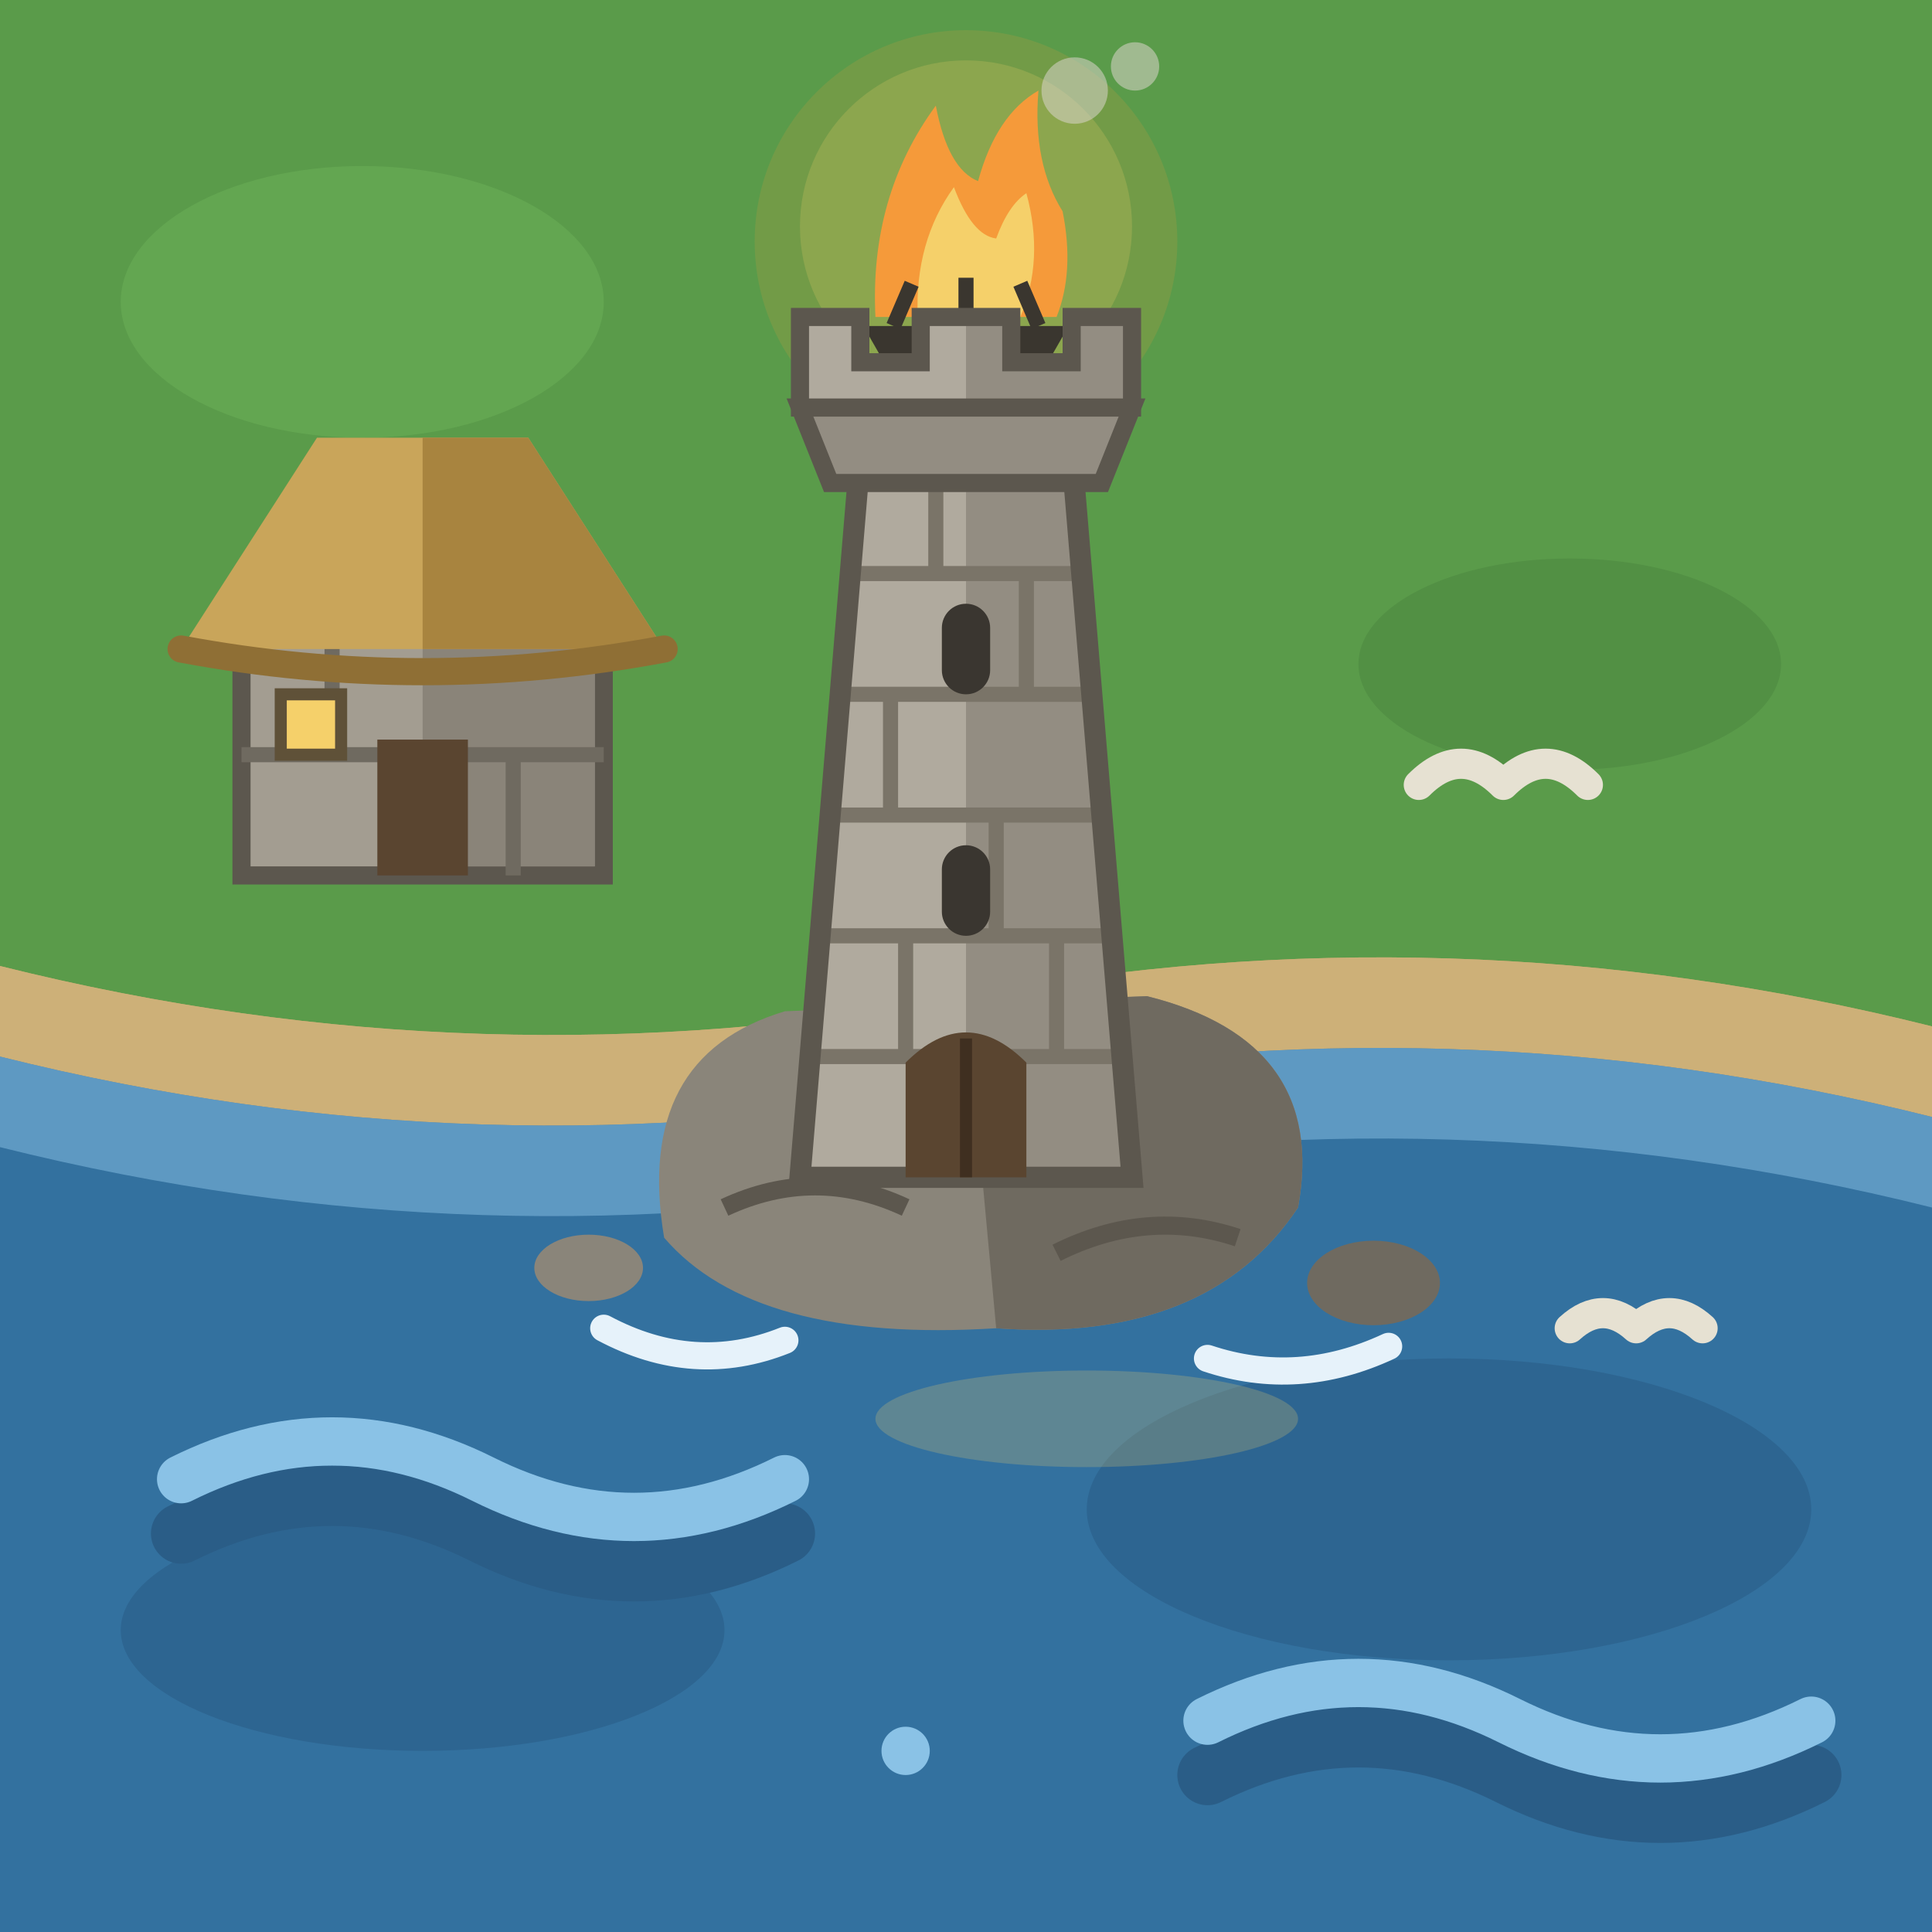
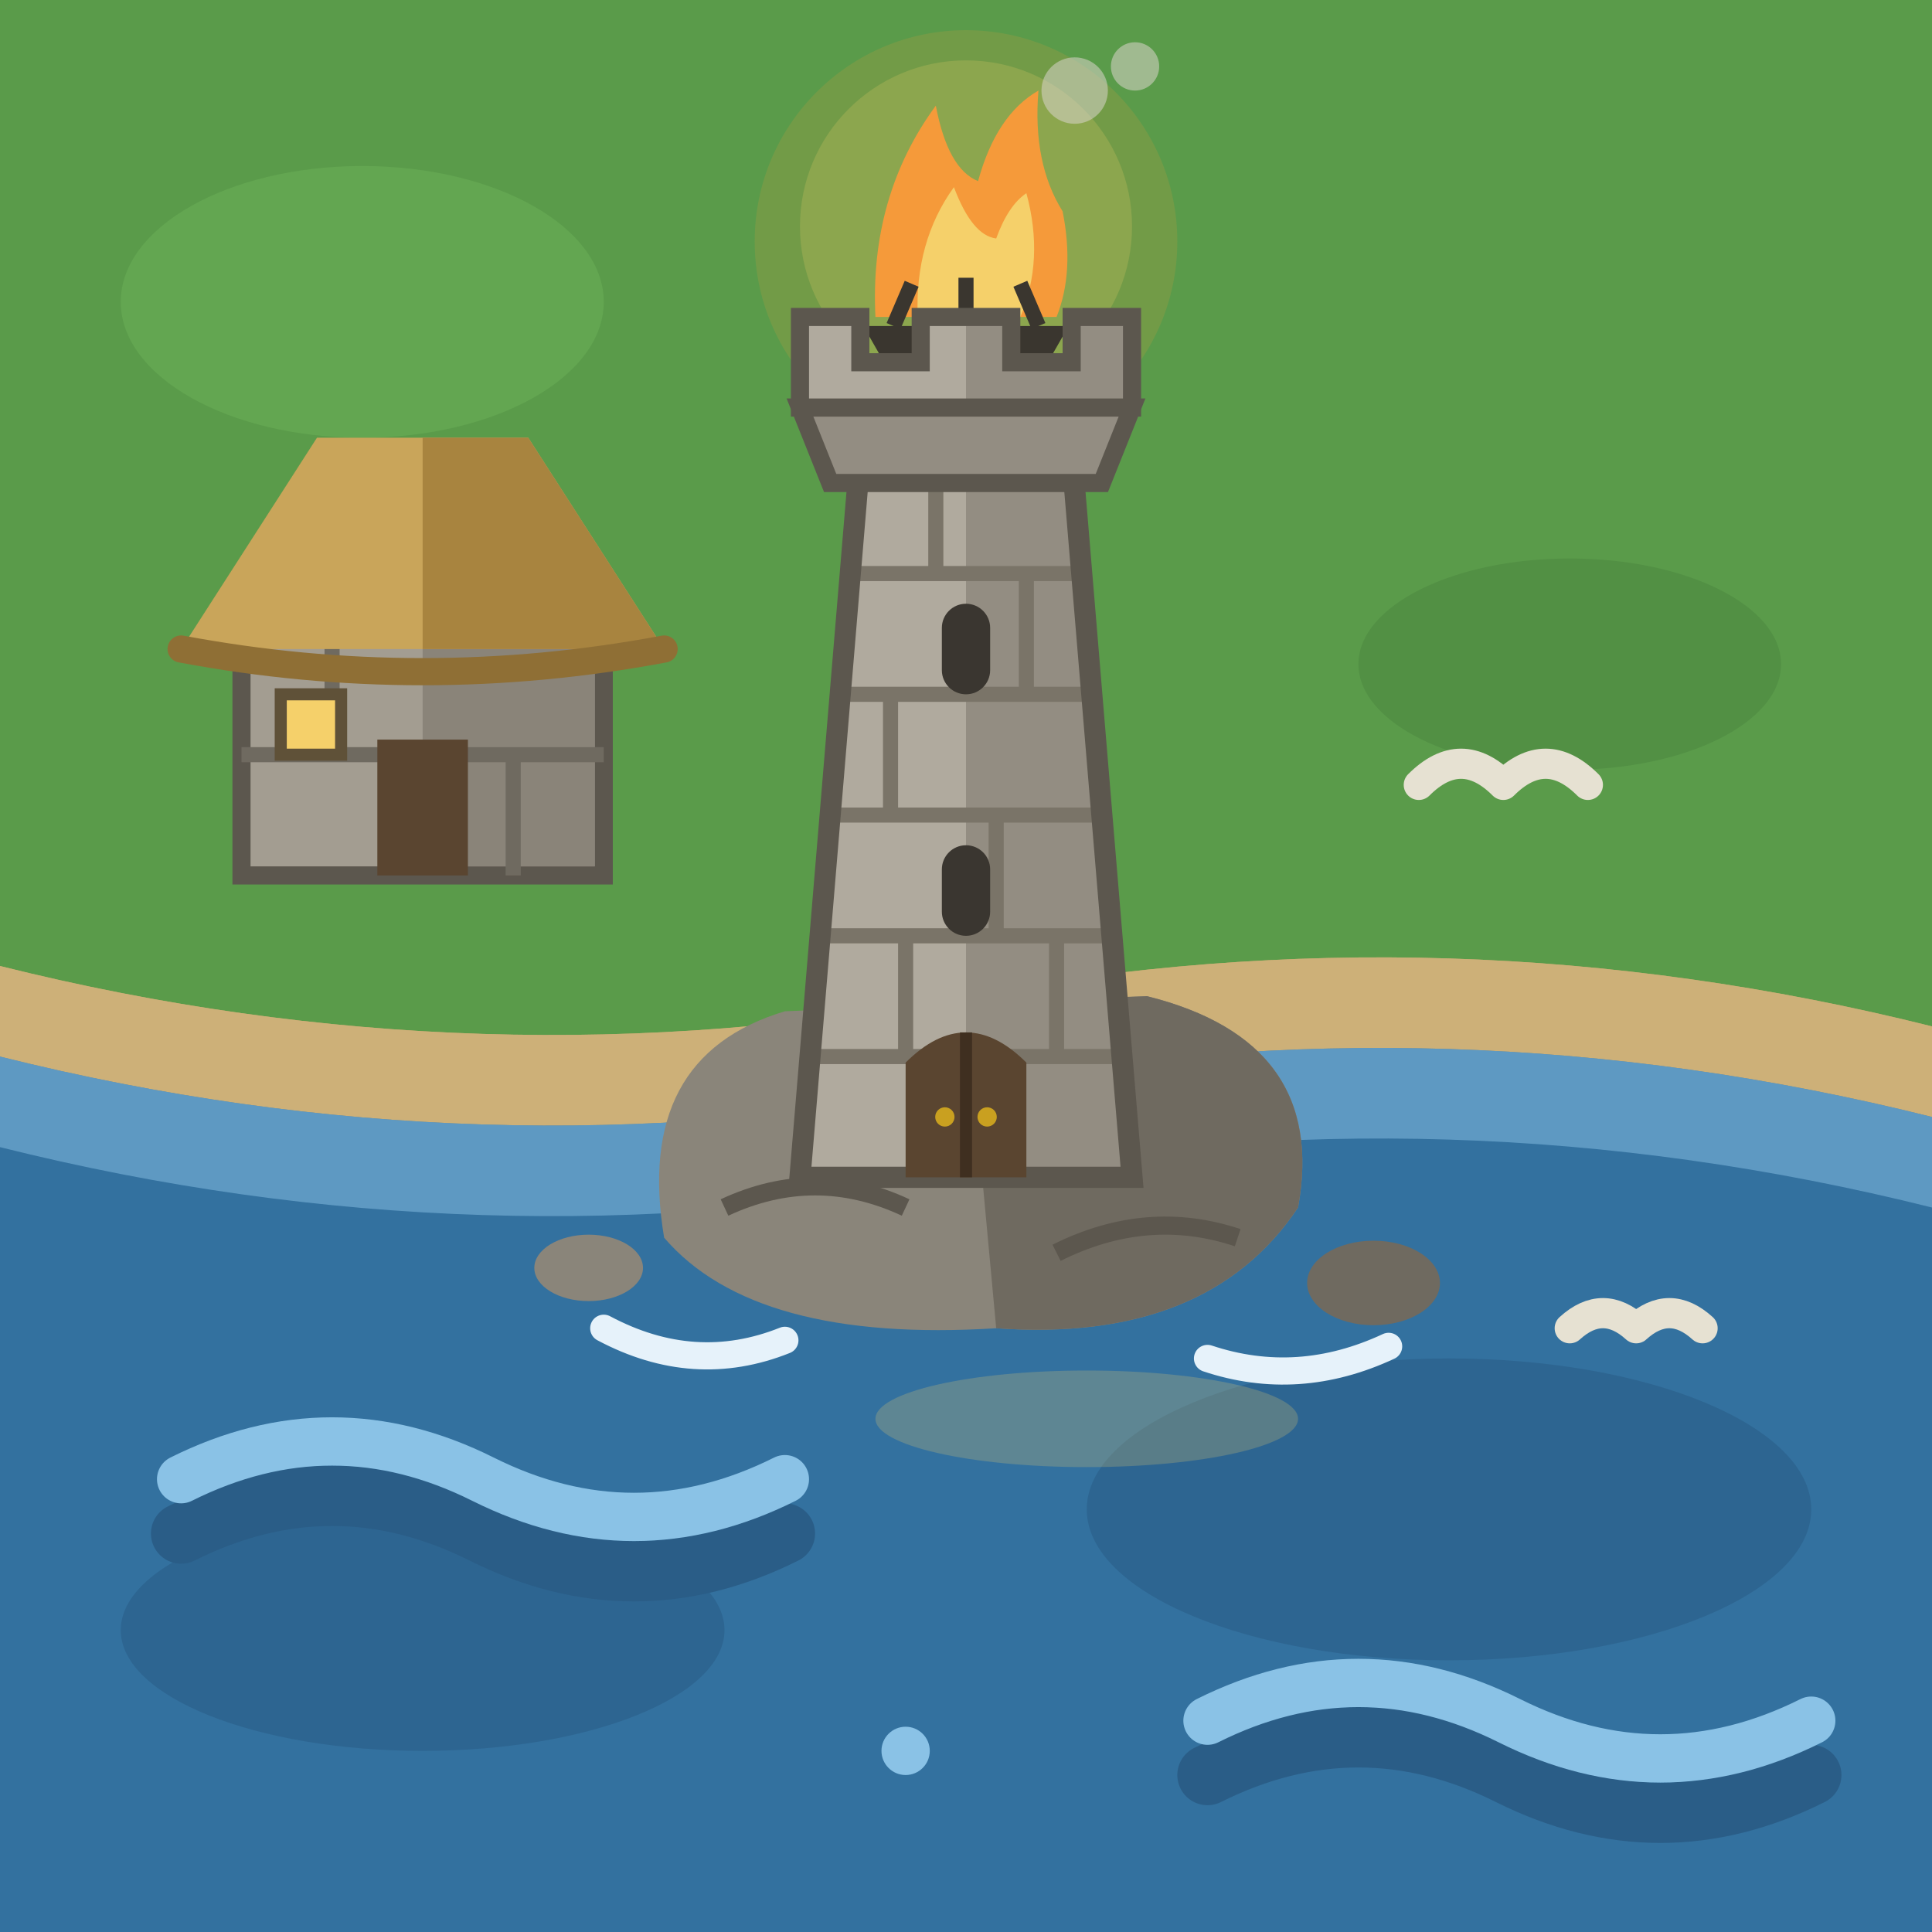
<svg xmlns="http://www.w3.org/2000/svg" viewBox="0 0 64 64">
  <rect width="64" height="64" fill="#5a9b4a" />
  <ellipse cx="12" cy="10" rx="8" ry="4.5" fill="#63a651" />
  <ellipse cx="52" cy="22" rx="7" ry="3.5" fill="#529044" />
  <path d="M0 32 Q16 36 32 33 Q48 30 64 34 L64 40 L0 40 Z" fill="#c2a36c" />
  <path d="M0 32 Q16 36 32 33 Q48 30 64 34 L64 37 Q48 33 32 36 Q16 39 0 35 Z" fill="#cdb078" />
  <path d="M0 35 Q16 39 32 36 Q48 33 64 37 L64 64 L0 64 Z" fill="#33719f" />
  <path d="M0 35 Q16 39 32 36 Q48 33 64 37 L64 40 Q48 36 32 39 Q16 42 0 38 Z" fill="#8ac2e6" opacity="0.5" />
  <ellipse cx="14" cy="54" rx="10" ry="4" fill="#2d6591" />
  <ellipse cx="48" cy="50" rx="12" ry="5" fill="#2d6591" />
  <g fill="none" stroke-linecap="round">
    <path d="M6 49 Q11 46.5 16 49 T26 49" stroke="#2a5d87" stroke-width="2" transform="translate(0 1.8)" />
    <path d="M6 49 Q11 46.5 16 49 T26 49" stroke="#8ac2e6" stroke-width="1.6" />
    <path d="M40 57 Q45 54.5 50 57 T60 57" stroke="#2a5d87" stroke-width="2" transform="translate(0 1.8)" />
    <path d="M40 57 Q45 54.5 50 57 T60 57" stroke="#8ac2e6" stroke-width="1.6" />
  </g>
  <circle cx="30" cy="58" r="0.8" fill="#8ac2e6" />
  <ellipse cx="36" cy="47" rx="7" ry="1.6" fill="#f5d06a" opacity="0.22" />
  <g>
    <rect x="8" y="21" width="12" height="8" fill="#a39d91" stroke="#5c574e" stroke-width="0.6" />
    <rect x="14" y="21.3" width="5.7" height="7.4" fill="#8a8479" />
    <path d="M8 25 H20 M11 21 V25 M17 25 V29" stroke="#6f6a60" stroke-width="0.5" />
    <polygon points="6,21.5 10.5,14.5 17.5,14.5 22,21.5" fill="#c9a55a" />
    <polygon points="14,14.5 17.5,14.5 22,21.5 14,21.5" fill="#a8843f" />
    <path d="M6 21.5 Q14 23 22 21.5" stroke="#8f6f35" stroke-width="0.9" fill="none" stroke-linecap="round" />
    <rect x="12.5" y="24.5" width="3" height="4.5" fill="#5a4530" />
    <rect x="9.3" y="23" width="2" height="2" fill="#f5d06a" stroke="#5f5138" stroke-width="0.4" />
  </g>
  <g>
    <path d="M22 41 Q21 35 26 33.5 L38 33 Q44 34.5 43 40 Q40 44.5 33 44 Q25 44.5 22 41 Z" fill="#8a857a" />
    <path d="M32 33.2 L38 33 Q44 34.5 43 40 Q40 44.5 33 44 Z" fill="#6f6a60" />
    <path d="M24 40 Q27 38.6 30 40 M35 41.5 Q38 40 41 41" stroke="#5c574e" stroke-width="0.6" fill="none" />
    <ellipse cx="45.5" cy="42.5" rx="2.2" ry="1.4" fill="#6f6a60" />
    <ellipse cx="19.5" cy="42" rx="1.8" ry="1.1" fill="#8a857a" />
    <path d="M20 44 Q23 45.6 26 44.4 M40 45 Q43 46 46 44.6" stroke="#e6f2fa" stroke-width="0.9" fill="none" stroke-linecap="round" />
  </g>
  <g>
    <path d="M26.5 39 L28.5 15 L35.5 15 L37.5 39 Z" fill="#b0aa9e" />
    <path d="M32 15 L35.5 15 L37.5 39 L32 39 Z" fill="#938d82" />
    <g stroke="#7a7468" stroke-width="0.5" fill="none">
      <path d="M28.2 19 H35.8 M27.9 23 H36.1 M27.5 27 H36.5 M27.2 31 H36.8 M26.8 35 H37.2" />
      <path d="M31 15 V19 M34 19 V23 M29.5 23 V27 M33 27 V31 M30 31 V35 M35 31 V35 M32.5 35 V39" />
    </g>
    <path d="M26.5 39 L28.5 15 L35.5 15 L37.5 39 Z" fill="none" stroke="#5c574e" stroke-width="0.7" />
    <rect x="31.2" y="20" width="1.6" height="3" rx="0.8" fill="#3a3630" />
    <rect x="31.2" y="28" width="1.6" height="3" rx="0.8" fill="#3a3630" />
    <path d="M30 39 V35.2 Q32 33.2 34 35.2 V39 Z" fill="#5a4530" />
-     <path d="M32 34.4 V39" stroke="#3f2f20" stroke-width="0.4" />
+     <path d="M32 34.2 V39" stroke="#3f2f20" stroke-width="0.4" />
+     <g fill="#c9a020">
+       <circle cx="31.3" cy="37" r="0.32" />
+       <circle cx="32.7" cy="37" r="0.32" />
+     </g>
  </g>
  <circle cx="32" cy="8" r="7" fill="#f59a3a" opacity="0.16" />
  <circle cx="32" cy="7.5" r="5.5" fill="#f5d06a" opacity="0.2" />
  <g fill="#d8d4ca" opacity="0.55">
    <circle cx="35.6" cy="3" r="1.1" />
    <circle cx="37.6" cy="2.2" r="0.8" />
  </g>
  <path d="M29 10.5 Q28.8 6.5 31 3.5 Q31.4 5.6 32.4 6 Q33 3.8 34.4 3 Q34.2 5.4 35.2 7 Q35.6 9 35 10.5 Z" fill="#f59a3a" />
  <path d="M30.4 10.5 Q30.3 8 31.6 6.2 Q32.2 7.8 33 7.9 Q33.4 6.8 34 6.4 Q34.6 8.6 33.8 10.5 Z" fill="#f5d06a" />
  <path d="M28.6 10.8 L35.4 10.8 L34.6 12.2 L29.4 12.2 Z" fill="#3a362f" />
  <path d="M29.6 10.8 L30.2 9.4 M32 10.8 V9.2 M34.4 10.8 L33.8 9.4" stroke="#3a362f" stroke-width="0.5" />
  <path d="M27.5 16 L26.5 13.5 H37.5 L36.5 16 Z" fill="#938d82" stroke="#5c574e" stroke-width="0.6" />
  <path d="M26.5 13.5 V10.5 H28.5 V12 H30.5 V10.5 H33.5 V12 H35.5 V10.5 H37.5 V13.5 Z" fill="#b0aa9e" />
  <path d="M32 10.5 H33.5 V12 H35.5 V10.5 H37.5 V13.5 H32 Z" fill="#938d82" />
  <path d="M26.5 13.5 V10.5 H28.5 V12 H30.5 V10.5 H33.5 V12 H35.5 V10.5 H37.5 V13.5 Z" fill="none" stroke="#5c574e" stroke-width="0.6" />
  <g stroke="#e6e1d2" stroke-width="1" fill="none" stroke-linecap="round">
    <path d="M47 26 Q48.4 24.6 49.8 26 M49.8 26 Q51.2 24.6 52.6 26" />
    <path d="M52 44 Q53.1 43 54.2 44 M54.2 44 Q55.3 43 56.4 44" />
  </g>
</svg>
